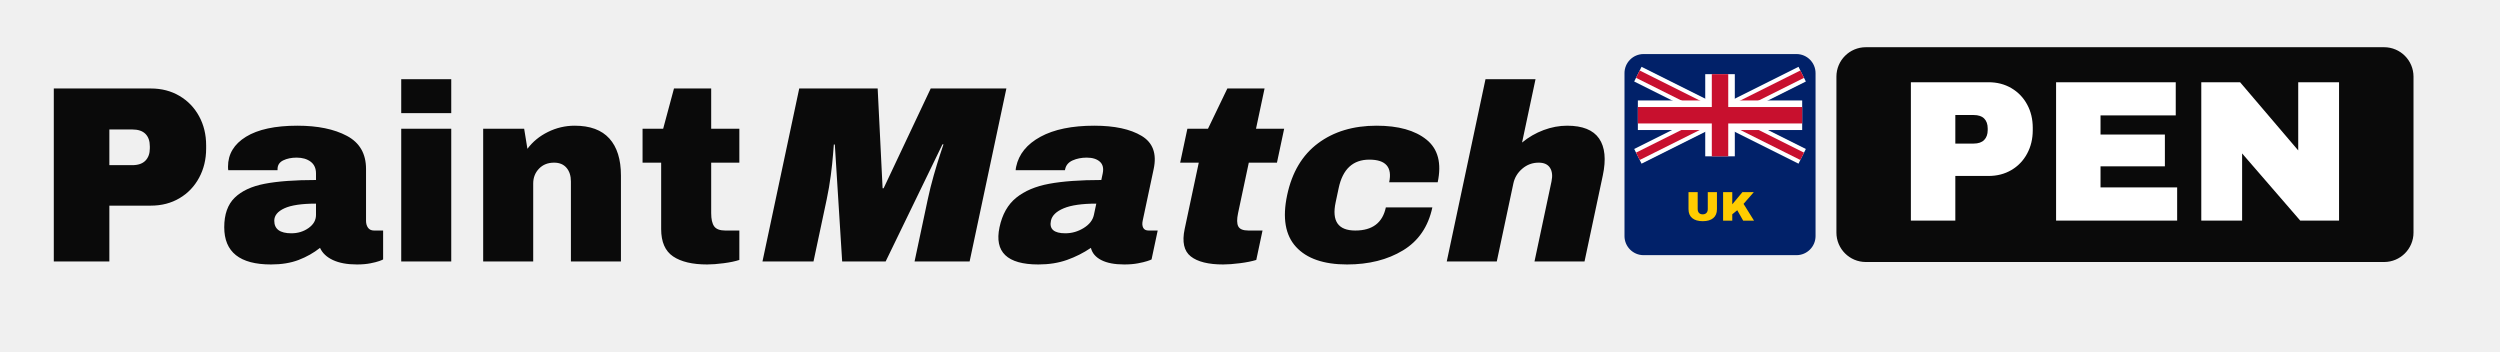
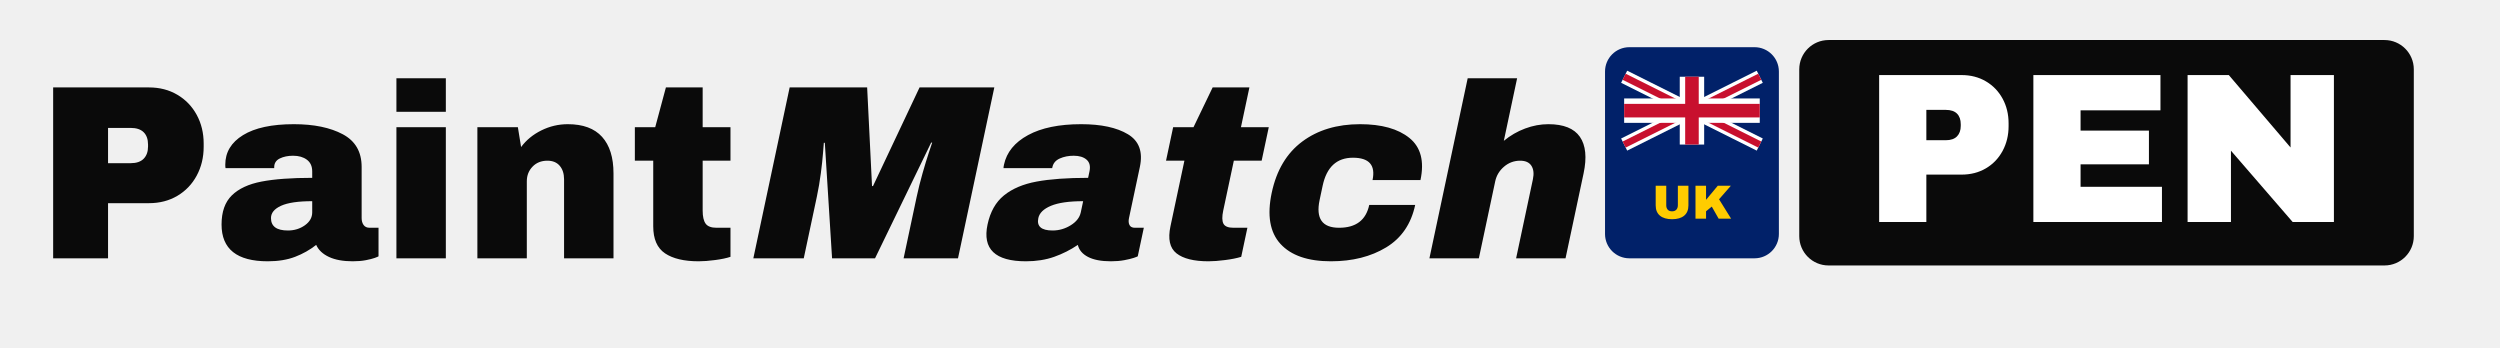
- <svg xmlns="http://www.w3.org/2000/svg" viewBox="0 0 2187.82 308.00" role="img" aria-label="PaintMatchPen">
+ <svg xmlns="http://www.w3.org/2000/svg" viewBox="0 0 2214.36 308.00" role="img" aria-label="PaintMatchPen">
  <path d="M180.4 127.16V130.02Q180.4 144.1 174.24 155.54Q168.08 166.98 157.08 173.47Q146.08 179.96 132.0 179.96H95.7V228.8H47.08V77.44H132.0Q146.08 77.44 157.08 83.93Q168.08 90.42 174.24 101.75Q180.4 113.08 180.4 127.16ZM95.7 144.54H115.72Q123.42 144.54 127.27 140.58Q131.12 136.62 131.12 129.8V128.04Q131.12 121 127.27 117.15Q123.42 113.3 115.72 113.3H95.7Z M320.32 147.84V193.16Q320.32 196.9 322.08 199.32Q323.84 201.74 327.36 201.74H335.28V227.04Q334.62 227.48 331.87 228.47Q329.12 229.46 324.06 230.45Q319.0 231.44 312.4 231.44Q299.64 231.44 291.39 227.59Q283.14 223.74 280.06 216.92Q271.7 223.52 261.36 227.48Q251.02 231.44 237.16 231.44Q196.24 231.44 196.24 198.88Q196.24 181.94 205.37 173.03Q214.5 164.12 231.66 160.82Q248.82 157.52 276.54 157.52V151.8Q276.54 144.98 271.81 141.46Q267.08 137.94 259.6 137.94Q252.78 137.94 247.83 140.36Q242.88 142.78 242.88 148.06V148.94H199.76Q199.54 147.84 199.54 145.86Q199.54 129.36 215.27 119.68Q231.0 110 260.26 110Q286.88 110 303.6 118.91Q320.32 127.82 320.32 147.84ZM240.02 193.16Q240.02 204.16 254.98 204.16Q263.56 204.16 270.05 199.54Q276.54 194.92 276.54 188.1V178.2Q257.84 178.2 248.93 182.27Q240.02 186.34 240.02 193.16Z M351.12 99.0V69.3H394.9V99.0ZM351.12 228.8V112.64H394.9V228.8Z M543.4 153.56V228.8H499.62V158.84Q499.62 151.36 495.77 146.85Q491.92 142.34 484.88 142.34Q476.74 142.34 471.68 147.62Q466.62 152.9 466.62 160.6V228.8H422.84V112.64H458.7L461.56 130.24Q468.38 121 479.49 115.5Q490.6 110 502.92 110Q523.16 110 533.28 121.22Q543.4 132.44 543.4 153.56Z M647.02 112.64V142.34H622.38V186.56Q622.38 194.48 625.02 198.11Q627.66 201.74 634.7 201.74H647.02V227.48Q641.74 229.24 633.38 230.34Q625.02 231.44 618.86 231.44Q599.5 231.44 589.05 224.4Q578.6 217.36 578.6 200.42V142.34H562.32V112.64H580.36L589.82 77.44H622.38V112.64Z" fill="#0A0A0A" />
  <path d="M800.36 228.8 811.957 174.24Q814.108 164.12 817.146 153.45Q820.184 142.78 822.607 135.52Q825.03 128.26 825.671 126.28H824.791L775.06 228.8H737.0L730.585 126.5H729.705Q729.504 128.48 728.974 135.63Q728.444 142.78 727.056 153.45Q725.668 164.12 723.517 174.24L711.92 228.8H667.26L699.433 77.44H768.073L772.388 164.78H773.268L814.493 77.44H880.713L848.54 228.8Z M1009.629 147.84 999.996 193.16Q999.201 196.9 1000.446 199.32Q1001.692 201.74 1005.212 201.74H1013.132L1007.754 227.04Q1007.001 227.48 1004.04 228.47Q1001.08 229.46 995.809 230.45Q990.539 231.44 983.939 231.44Q971.179 231.44 963.747 227.59Q956.316 223.74 954.685 216.92Q944.922 223.52 933.741 227.48Q922.559 231.44 908.699 231.44Q867.779 231.44 874.7 198.88Q878.3 181.94 889.324 173.03Q900.348 164.12 918.21 160.82Q936.071 157.52 963.791 157.52L965.007 151.8Q966.456 144.98 962.475 141.46Q958.493 137.94 951.013 137.94Q944.193 137.94 938.729 140.36Q933.264 142.78 932.142 148.06L931.955 148.94H888.835Q888.849 147.84 889.269 145.86Q892.777 129.36 910.564 119.68Q928.352 110 957.612 110Q984.232 110 999.058 118.91Q1013.884 127.82 1009.629 147.84ZM919.696 193.16Q917.357 204.16 932.317 204.16Q940.897 204.16 948.369 199.54Q955.841 194.92 957.291 188.1L959.395 178.2Q940.695 178.2 930.92 182.27Q921.145 186.34 919.696 193.16Z M1123.811 112.64 1117.498 142.34H1092.858L1083.458 186.56Q1081.775 194.48 1083.643 198.11Q1085.512 201.74 1092.552 201.74H1104.872L1099.401 227.48Q1093.746 229.24 1085.153 230.34Q1076.559 231.44 1070.399 231.44Q1051.039 231.44 1042.085 224.4Q1033.132 217.36 1036.732 200.42L1049.078 142.34H1032.798L1039.111 112.64H1057.151L1074.093 77.44H1106.653L1099.171 112.64Z M1258.17 159.5H1215.71Q1219.919 139.7 1198.359 139.7Q1176.799 139.7 1171.515 164.56L1168.849 177.1Q1163.612 201.74 1186.052 201.74Q1208.492 201.74 1212.794 181.5H1253.494Q1248.116 206.8 1227.788 219.12Q1207.459 231.44 1178.859 231.44Q1148.279 231.44 1134.172 216.04Q1120.066 200.64 1126.425 170.72Q1132.785 140.8 1153.438 125.4Q1174.092 110 1204.672 110Q1233.272 110 1248.386 122.21Q1263.501 134.42 1258.17 159.5Z M1371.432 110Q1391.672 110 1399.407 121.22Q1407.142 132.44 1402.653 153.56L1386.66 228.8H1342.88L1357.75 158.84Q1359.34 151.36 1356.449 146.85Q1353.558 142.34 1346.518 142.34Q1338.378 142.34 1332.195 147.62Q1326.013 152.9 1324.376 160.6L1309.88 228.8H1266.1L1300.003 69.3H1343.783L1331.999 124.74Q1340.535 117.7 1350.813 113.85Q1361.092 110 1371.432 110Z" fill="#0A0A0A" />
-   <rect x="1421.64" y="47.30" width="167.20" height="176.00" rx="16.72" ry="16.72" fill="#012169" />
-   <line x1="1433.34" y1="64.90" x2="1577.14" y2="136.80" stroke="#FFF" stroke-width="14.38" />
-   <line x1="1577.14" y1="64.90" x2="1433.34" y2="136.80" stroke="#FFF" stroke-width="14.38" />
-   <line x1="1433.34" y1="64.90" x2="1577.14" y2="136.80" stroke="#C8102E" stroke-width="7.19" />
-   <line x1="1577.14" y1="64.90" x2="1433.34" y2="136.80" stroke="#C8102E" stroke-width="7.19" />
-   <line x1="1505.24" y1="64.90" x2="1505.24" y2="136.80" stroke="#FFF" stroke-width="25.88" />
-   <line x1="1433.34" y1="100.85" x2="1577.14" y2="100.85" stroke="#FFF" stroke-width="25.88" />
-   <line x1="1505.24" y1="64.90" x2="1505.24" y2="136.80" stroke="#C8102E" stroke-width="14.38" />
-   <line x1="1433.34" y1="100.85" x2="1577.14" y2="100.85" stroke="#C8102E" stroke-width="14.38" />
-   <path d="M1490.126 193.563Q1484.168 193.563 1480.916 190.875Q1477.664 188.186 1477.664 183.064V168.131H1485.694V182.955Q1485.694 185.062 1486.82 186.315Q1487.946 187.569 1490.09 187.569Q1492.233 187.569 1493.378 186.297Q1494.522 185.025 1494.522 182.955V168.131H1502.551V183.064Q1502.551 188.186 1499.318 190.875Q1496.084 193.563 1490.126 193.563Z M1524.859 168.131H1534.814L1525.84 178.413L1534.996 193.127H1525.513L1520.318 183.972L1515.958 187.532V193.127H1507.929V168.131H1515.958V178.813Z" fill="#FFCC00" />
-   <rect x="1610.84" y="45.06" width="497.55" height="180.49" rx="22.0" ry="22.0" fill="#0A0A0A" stroke="#0A0A0A" stroke-width="7.48" />
-   <path d="M1778.92 111.744V114.032Q1778.92 125.296 1773.992 134.448Q1769.064 143.6 1760.264 148.792Q1751.464 153.984 1740.2 153.984H1711.16V193.056H1672.264V71.968H1740.2Q1751.464 71.968 1760.264 77.16Q1769.064 82.352 1773.992 91.416Q1778.92 100.48 1778.92 111.744ZM1711.16 125.648H1727.176Q1733.336 125.648 1736.416 122.48Q1739.496 119.312 1739.496 113.856V112.448Q1739.496 106.816 1736.416 103.736Q1733.336 100.656 1727.176 100.656H1711.16Z M1799.336 71.968H1904.056V101.008H1838.232V117.728H1894.552V145.536H1838.232V164.016H1905.288V193.056H1799.336Z M2013.0 193.056 1962.136 134.272V193.056H1926.408V71.968H1960.376L2011.24 131.632V71.968H2046.968V193.056Z" fill="#FFF" />
+   <rect x="1421.64" y="41.80" width="154.00" height="187.00" rx="21.56" ry="21.56" fill="#012169" />
+   <line x1="1438.58" y1="67.98" x2="1558.70" y2="128.04" stroke="#FFF" stroke-width="12.01" />
+   <line x1="1558.70" y1="67.98" x2="1438.58" y2="128.04" stroke="#FFF" stroke-width="12.01" />
+   <line x1="1438.58" y1="67.98" x2="1558.70" y2="128.04" stroke="#C8102E" stroke-width="6.01" />
+   <line x1="1558.70" y1="67.98" x2="1438.58" y2="128.04" stroke="#C8102E" stroke-width="6.01" />
+   <line x1="1498.64" y1="67.98" x2="1498.64" y2="128.04" stroke="#FFF" stroke-width="21.62" />
+   <line x1="1438.58" y1="98.01" x2="1558.70" y2="98.01" stroke="#FFF" stroke-width="21.62" />
+   <line x1="1498.64" y1="67.98" x2="1498.64" y2="128.04" stroke="#C8102E" stroke-width="12.01" />
+   <line x1="1438.58" y1="98.01" x2="1558.70" y2="98.01" stroke="#C8102E" stroke-width="12.01" />
+   <path d="M1481.035 194.163Q1474.095 194.163 1470.307 191.031Q1466.52 187.9 1466.52 181.932V164.539H1475.872V181.806Q1475.872 184.26 1477.184 185.72Q1478.496 187.18 1480.993 187.18Q1483.49 187.18 1484.823 185.699Q1486.156 184.218 1486.156 181.806V164.539H1495.508V181.932Q1495.508 187.9 1491.742 191.031Q1487.976 194.163 1481.035 194.163Z M1521.492 164.539H1533.088L1522.635 176.516L1533.299 193.655H1522.254L1516.202 182.99L1511.124 187.138V193.655H1501.772V164.539H1511.124V176.981Z" fill="#FFCC00" />
+   <rect x="1597.64" y="39.42" width="536.41" height="191.75" rx="22.0" ry="22.0" fill="#0A0A0A" stroke="#0A0A0A" stroke-width="7.92" />
+   <path d="M1779.096 109.25V111.71Q1779.096 123.819 1773.798 133.657Q1768.501 143.495 1759.041 149.077Q1749.581 154.658 1737.472 154.658H1706.254V196.661H1664.441V66.491H1737.472Q1749.581 66.491 1759.041 72.072Q1768.501 77.654 1773.798 87.398Q1779.096 97.141 1779.096 109.25ZM1706.254 124.197H1723.471Q1730.093 124.197 1733.404 120.791Q1736.715 117.386 1736.715 111.521V110.007Q1736.715 103.953 1733.404 100.642Q1730.093 97.331 1723.471 97.331H1706.254Z M1801.043 66.491H1913.617V97.709H1842.856V115.683H1903.4V145.577H1842.856V165.443H1914.942V196.661H1801.043Z M2030.732 196.661 1976.053 133.468V196.661H1937.646V66.491H1974.161L2028.84 130.63V66.491H2067.248V196.661Z" fill="#FFF" />
</svg>
